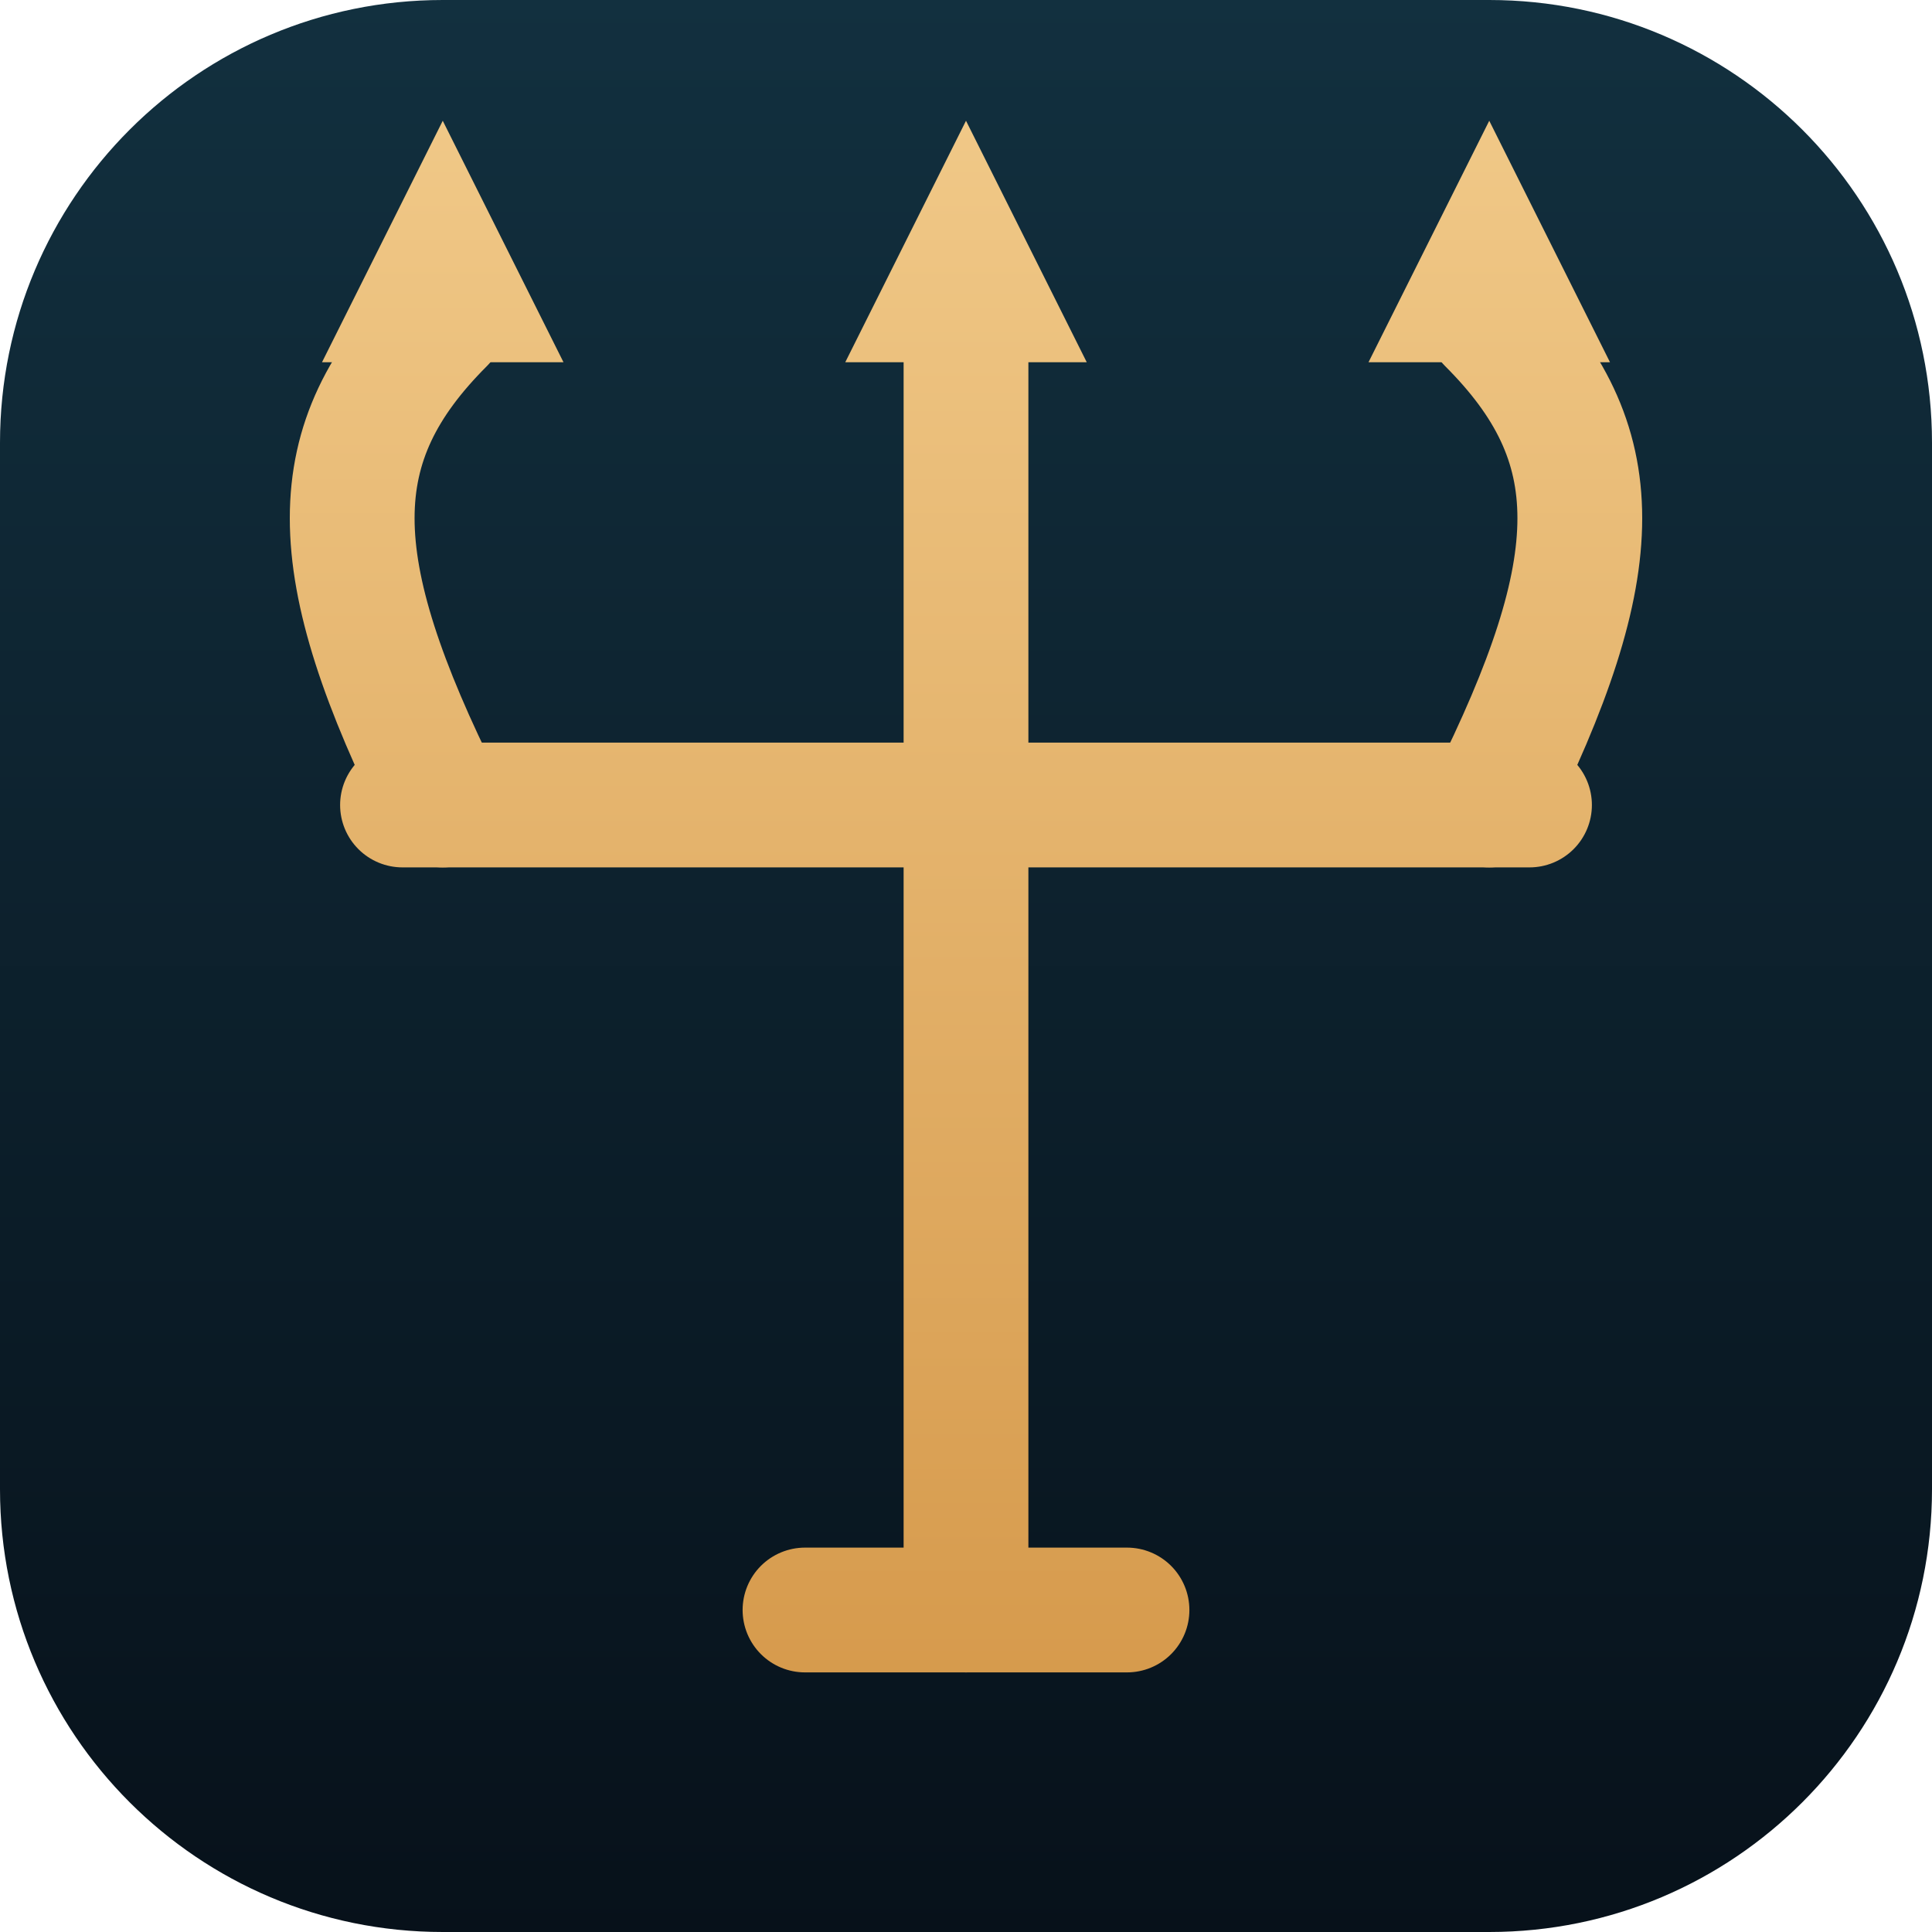
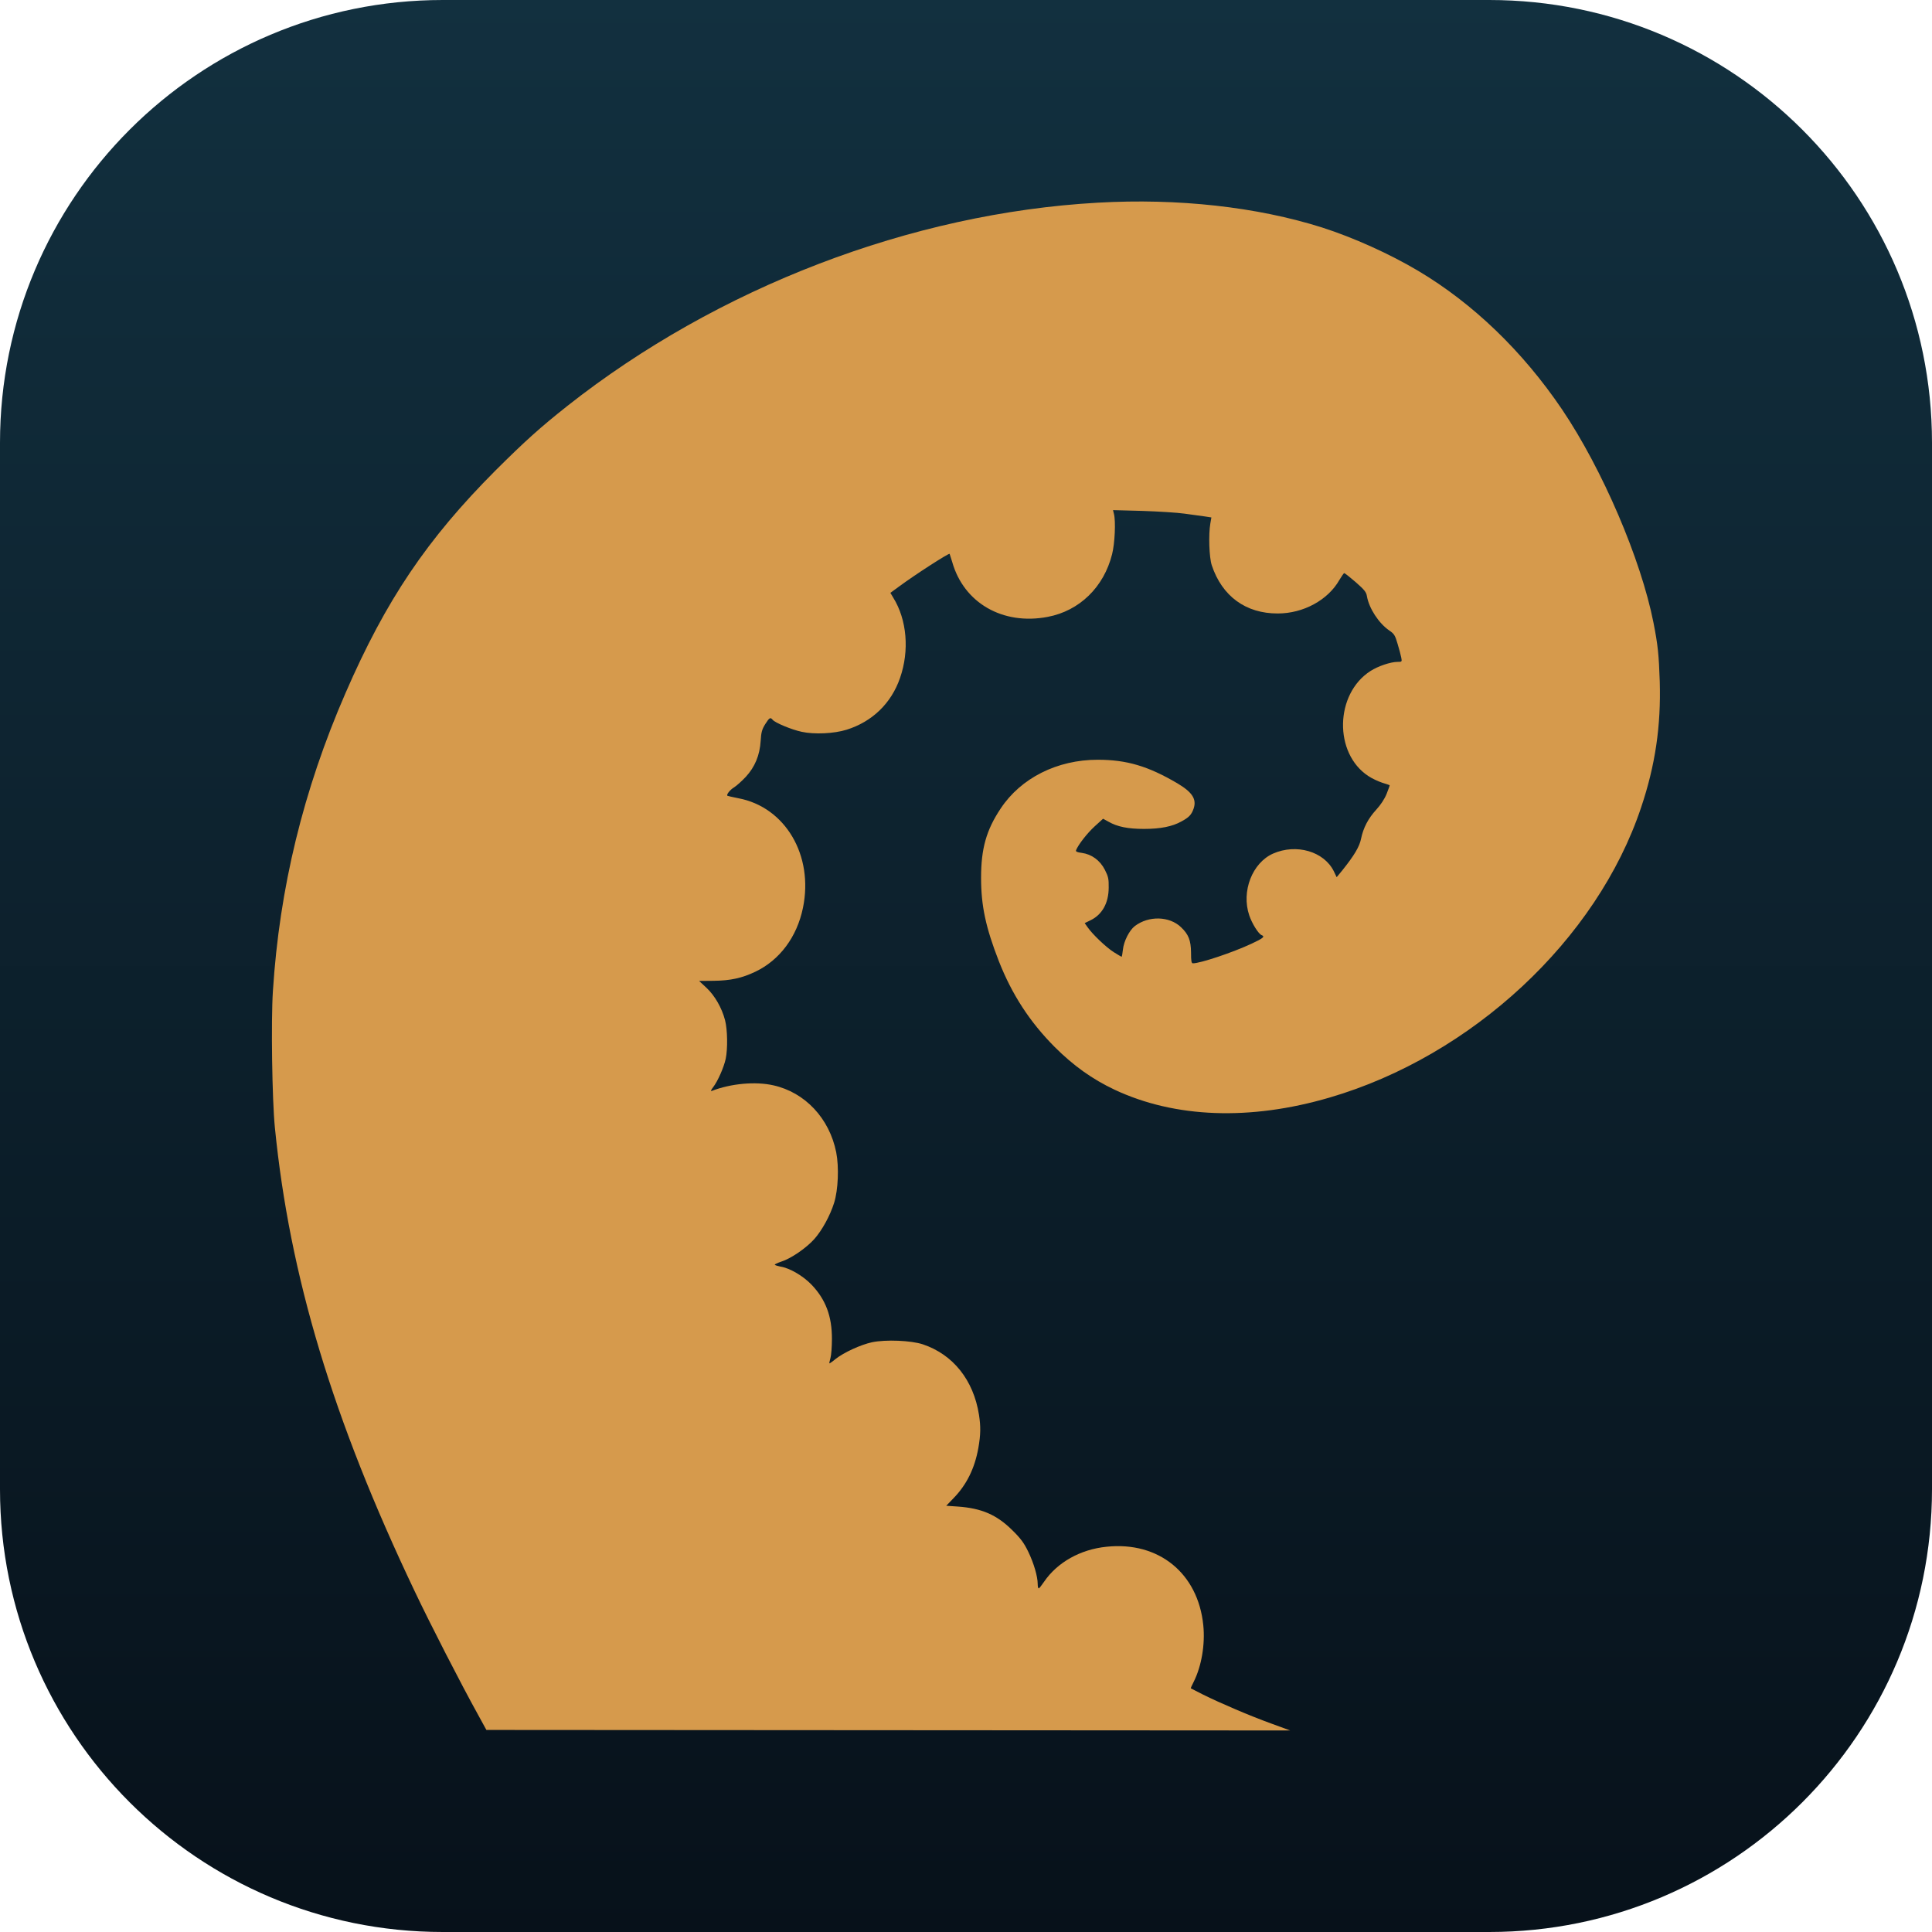
<svg xmlns="http://www.w3.org/2000/svg" viewBox="0 0 48 48" width="48" height="48">
  <defs>
    <linearGradient id="bg" x1="0" y1="0" x2="0" y2="1">
      <stop offset="0" stop-color="#12303f" />
      <stop offset="1" stop-color="#07111a" />
    </linearGradient>
-     <linearGradient id="brass" gradientUnits="userSpaceOnUse" x1="24" y1="3" x2="24" y2="42">
+     <linearGradient id="brass" gradientUnits="userSpaceOnUse" x1="24" y1="5.00" x2="24" y2="43.00">
      <stop offset="0" stop-color="#f0c887" />
      <stop offset="1" stop-color="#d69a4c" />
    </linearGradient>
  </defs>
  <rect x="0" y="0" width="48" height="48" rx="11" fill="url(#bg)" />
-   <g fill="none" stroke="url(#brass)" stroke-width="3.1" stroke-linecap="round" stroke-linejoin="round">
-     <path d="M10 20 L38 20" />
-     <path d="M11 20 C 8 14 8 11 11 8" />
-     <path d="M37 20 C 40 14 40 11 37 8" />
-     <path d="M24 20 L24 8" />
-     <path d="M24 20 L24 40" />
-     <path d="M20 40 L28 40" />
-   </g>
-   <g fill="url(#brass)">
-     <path d="M24 3 L27 9 L21 9 Z" />
-     <path d="M11 3 L14 9 L8 9 Z" />
-     <path d="M37 3 L40 9 L34 9 Z" />
+   <g transform="translate(6.751,5.000) scale(0.03242) translate(-112,-49)">
+     <g transform="translate(0,1280) scale(0.1,-0.1)" fill="url(#brass)">
+       <path d="M7450 12299 c-1429 -80 -2914 -650 -4065 -1558 -207 -164 -323 -268 -551 -495 -524 -526 -839 -992 -1149 -1706 -323 -742 -506 -1495 -556 -2283 -15 -228 -6 -834 15 -1044 113 -1140 444 -2238 1072 -3556 118 -249 353 -707 486 -947 l63 -115 3080 -2 3080 -2 -145 53 c-163 59 -390 156 -525 223 -49 25 -91 46 -92 47 -1 1 9 24 23 51 59 118 88 285 73 432 -40 399 -342 644 -741 602 -201 -20 -378 -120 -479 -268 -19 -28 -37 -51 -41 -51 -5 0 -8 15 -8 33 0 58 -30 160 -72 247 -33 68 -57 101 -122 165 -120 119 -235 169 -419 182 l-88 6 54 56 c102 104 164 230 192 386 18 102 19 165 5 255 -42 266 -198 462 -430 540 -90 30 -285 38 -390 16 -87 -19 -216 -78 -280 -129 -24 -20 -46 -35 -47 -33 -1 1 3 20 9 42 6 21 11 86 11 144 1 175 -48 304 -156 417 -65 68 -168 128 -239 139 -21 4 -40 10 -43 14 -2 3 20 14 50 24 74 23 193 105 254 174 59 67 120 178 151 277 31 99 38 273 16 386 -52 261 -239 460 -482 514 -137 31 -325 14 -472 -43 -10 -3 -6 7 11 29 36 47 82 152 96 217 16 76 14 224 -5 296 -24 93 -78 188 -142 248 l-57 53 110 1 c130 1 220 21 322 70 186 89 318 266 364 489 83 402 -135 772 -495 840 -44 9 -81 17 -84 19 -9 9 20 46 52 65 19 12 59 48 89 80 70 76 107 165 114 276 4 66 10 88 35 128 32 50 39 55 57 33 19 -23 146 -76 223 -92 96 -21 247 -14 343 16 196 61 343 202 410 397 73 209 53 446 -52 615 l-22 37 67 49 c126 93 381 257 387 250 1 -2 10 -30 20 -63 89 -314 388 -486 732 -420 243 46 430 228 493 480 21 82 29 253 14 310 l-7 28 224 -6 c123 -4 269 -13 324 -21 55 -8 124 -17 153 -21 l53 -8 -8 -46 c-15 -86 -9 -261 11 -321 79 -237 261 -370 506 -369 196 0 385 103 472 257 17 28 33 52 37 52 5 0 44 -31 88 -69 67 -59 81 -76 86 -108 16 -92 90 -207 172 -263 37 -25 44 -37 63 -102 12 -40 25 -88 28 -105 6 -32 6 -33 -29 -33 -52 0 -150 -33 -207 -70 -273 -175 -282 -631 -16 -805 28 -19 76 -41 106 -51 30 -9 56 -18 57 -19 2 -1 -9 -30 -23 -66 -16 -40 -46 -85 -79 -121 -62 -67 -100 -140 -117 -223 -12 -61 -52 -128 -144 -243 l-43 -52 -22 46 c-76 152 -287 213 -465 135 -160 -71 -245 -290 -183 -473 21 -63 71 -143 95 -152 28 -11 12 -24 -78 -66 -146 -68 -392 -150 -448 -150 -12 0 -15 16 -15 83 -1 93 -19 139 -77 194 -89 85 -247 89 -353 9 -43 -33 -85 -116 -92 -181 -3 -30 -8 -55 -10 -55 -2 0 -29 16 -61 36 -59 38 -162 136 -200 191 l-22 31 45 22 c89 43 139 132 139 251 1 65 -3 84 -29 135 -37 73 -102 120 -176 130 -38 5 -49 10 -45 21 16 41 85 130 142 182 l65 59 42 -23 c68 -39 150 -55 272 -55 125 0 216 18 286 57 59 32 77 51 94 99 24 72 -10 125 -124 193 -224 132 -389 181 -611 181 -311 0 -589 -140 -744 -374 -110 -165 -150 -307 -150 -531 0 -215 36 -381 136 -638 101 -257 238 -467 428 -658 143 -143 288 -247 460 -328 463 -217 1038 -238 1646 -60 1092 319 2050 1211 2388 2223 109 324 153 625 143 966 -7 205 -14 277 -48 450 -96 487 -392 1177 -701 1635 -302 446 -681 811 -1101 1061 -220 131 -498 256 -738 333 -500 158 -1103 225 -1719 190z" />
+     </g>
  </g>
</svg>
